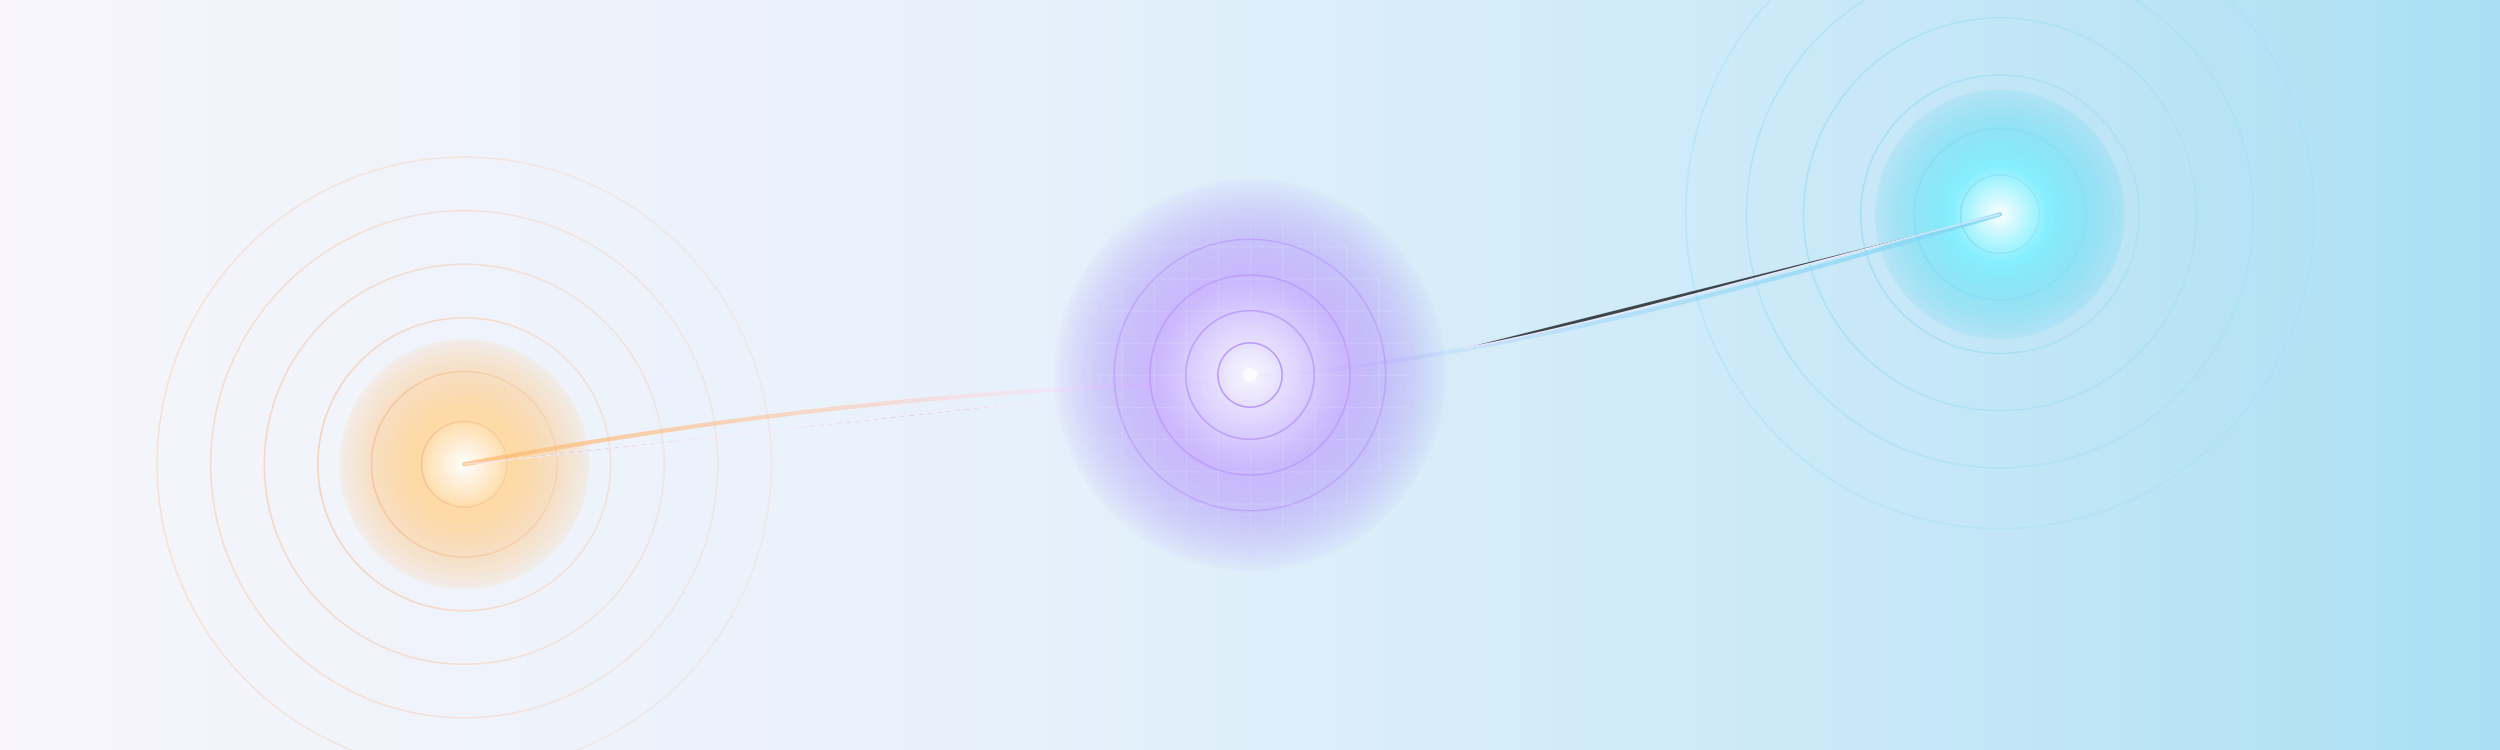
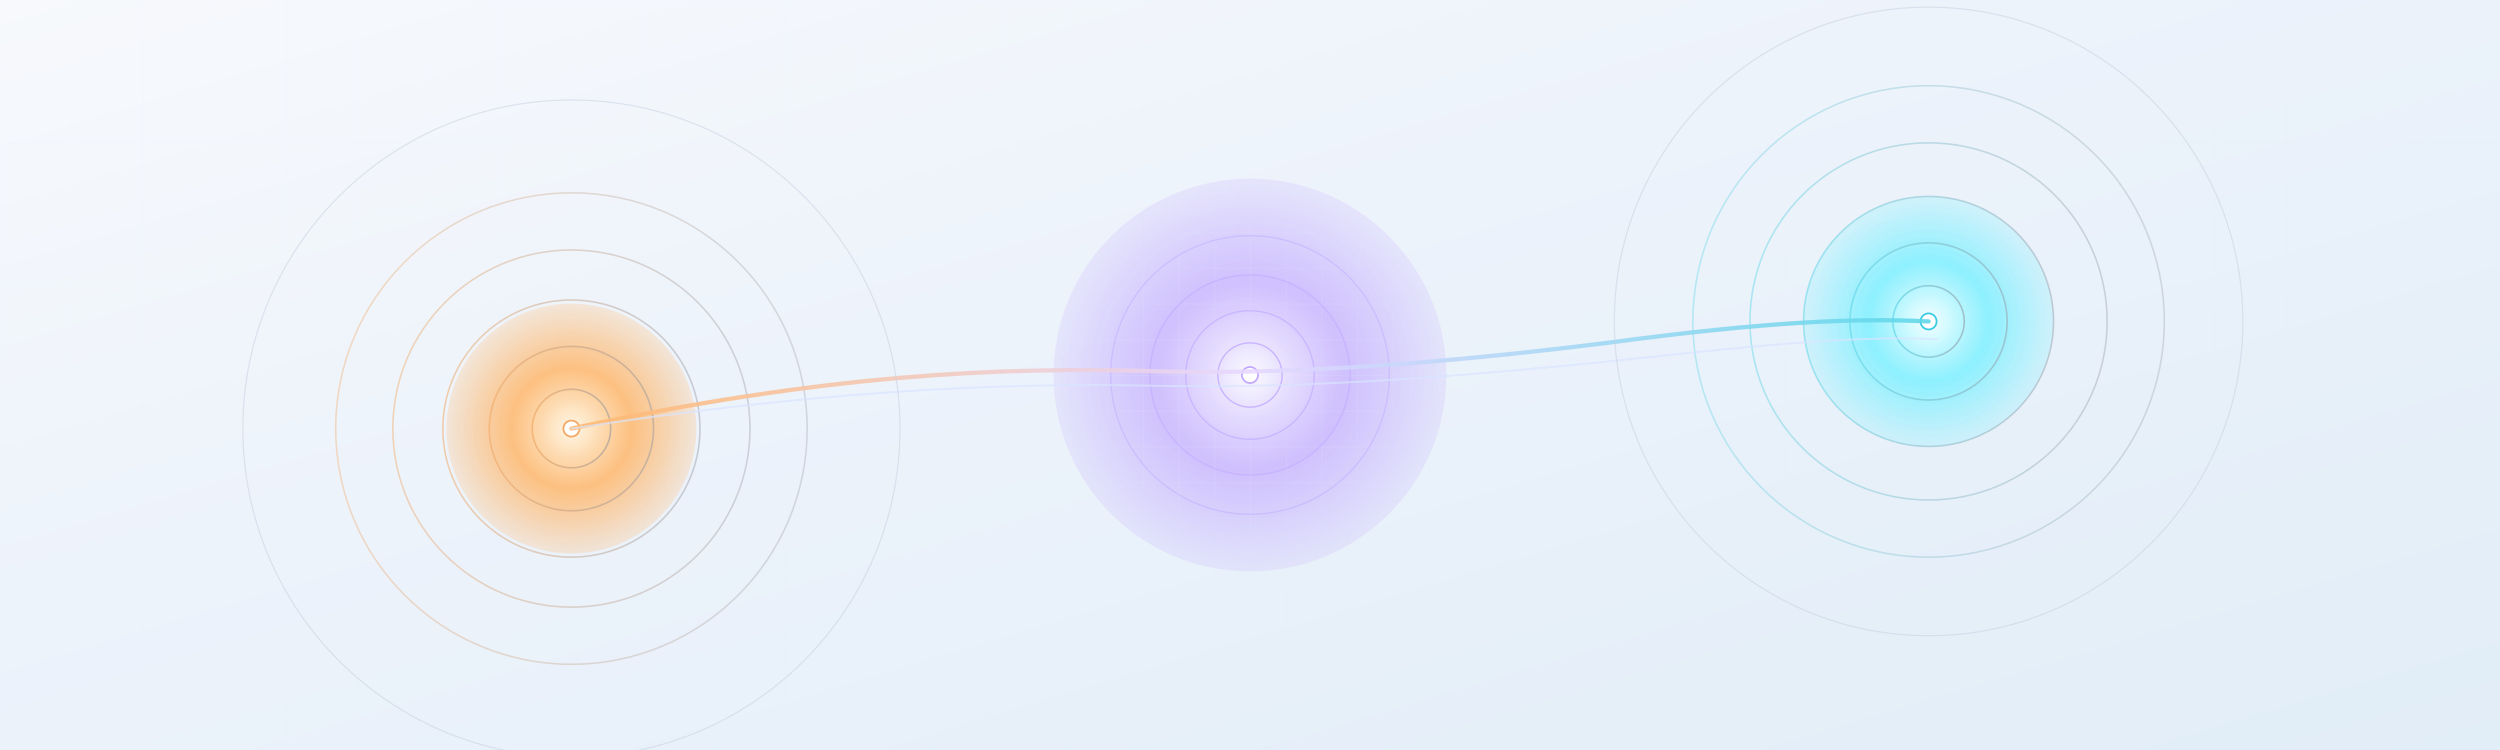
<svg xmlns="http://www.w3.org/2000/svg" width="1400" height="420" viewBox="0 0 1400 420">
  <defs>
-     <linearGradient id="bgGrad" x1="0%" y1="0%" x2="100%" y2="0%">
-       <stop offset="0%" stop-color="#f7f5fb" />
-       <stop offset="40%" stop-color="#e7f1fb" />
-       <stop offset="75%" stop-color="#c8e8f7" />
-       <stop offset="100%" stop-color="#a9dff3" />
+     <linearGradient id="bgGrad" x1="0%" y1="0%" x2="100%" y2="100%">
+       <stop offset="0%" stop-color="#f7f9fc" />
+       <stop offset="40%" stop-color="#edf3fb" />
+       <stop offset="100%" stop-color="#e1edf7" />
    </linearGradient>
-     <radialGradient id="warmCore" cx="50%" cy="50%" r="55%">
-       <stop offset="0%" stop-color="#ffffff" stop-opacity="1" />
-       <stop offset="35%" stop-color="#ffd79a" stop-opacity="0.95" />
-       <stop offset="100%" stop-color="#ffb96a" stop-opacity="0" />
+     <pattern id="gridPattern" x="0" y="0" width="40" height="40" patternUnits="userSpaceOnUse">
+       <path d="M40 0 L0 0 0 40" fill="none" stroke="#cfd8ea" stroke-width="0.35" stroke-opacity="0.35" />
+     </pattern>
+     <linearGradient id="warmRingStroke" x1="0%" y1="0%" x2="100%" y2="0%">
+       <stop offset="0%" stop-color="#f2a864" stop-opacity="0.75" />
+       <stop offset="100%" stop-color="#8f939e" stop-opacity="0.6" />
+     </linearGradient>
+     <linearGradient id="coolRingStroke" x1="0%" y1="0%" x2="100%" y2="0%">
+       <stop offset="0%" stop-color="#5bd6e8" stop-opacity="0.75" />
+       <stop offset="100%" stop-color="#8f939e" stop-opacity="0.6" />
+     </linearGradient>
+     <radialGradient id="warmCore" cx="50%" cy="50%" r="60%">
+       <stop offset="0%" stop-color="#fff8e5" stop-opacity="1" />
+       <stop offset="40%" stop-color="#ffb86d" stop-opacity="0.9" />
+       <stop offset="100%" stop-color="#ffb86d" stop-opacity="0" />
    </radialGradient>
-     <radialGradient id="coolCore" cx="50%" cy="50%" r="55%">
-       <stop offset="0%" stop-color="#ffffff" stop-opacity="1" />
-       <stop offset="35%" stop-color="#7ff0ff" stop-opacity="0.95" />
-       <stop offset="100%" stop-color="#42cbe8" stop-opacity="0" />
+     <radialGradient id="coolCore" cx="50%" cy="50%" r="60%">
+       <stop offset="0%" stop-color="#f7ffff" stop-opacity="1" />
+       <stop offset="40%" stop-color="#7ff0ff" stop-opacity="0.9" />
+       <stop offset="100%" stop-color="#7ff0ff" stop-opacity="0" />
    </radialGradient>
    <radialGradient id="overlapField" cx="50%" cy="50%" r="60%">
-       <stop offset="0%" stop-color="#fdfbff" stop-opacity="0.9" />
-       <stop offset="40%" stop-color="#c29dff" stop-opacity="0.75" />
-       <stop offset="85%" stop-color="#8159f0" stop-opacity="0.0" />
-       <stop offset="100%" stop-color="#8159f0" stop-opacity="0.0" />
+       <stop offset="0%" stop-color="#fdfbff" stop-opacity="0.95" />
+       <stop offset="40%" stop-color="#c2a8ff" stop-opacity="0.75" />
+       <stop offset="100%" stop-color="#c2a8ff" stop-opacity="0" />
    </radialGradient>
-     <pattern id="overlapGrid" x="0" y="0" width="18" height="18" patternUnits="userSpaceOnUse">
-       <path d="M18 0 L0 0 0 18" fill="none" stroke="#d9e4ff" stroke-width="0.5" stroke-opacity="0.75" />
+     <pattern id="overlapGrid" x="0" y="0" width="20" height="20" patternUnits="userSpaceOnUse">
+       <path d="M20 0 L0 0 0 20" fill="none" stroke="#dde4ff" stroke-width="0.4" stroke-opacity="0.7" />
    </pattern>
-     <linearGradient id="warmRing" x1="0%" y1="0%" x2="100%" y2="0%">
-       <stop offset="0%" stop-color="#f6b17a" stop-opacity="0.7" />
-       <stop offset="100%" stop-color="#f6b17a" stop-opacity="0.35" />
-     </linearGradient>
-     <linearGradient id="coolRing" x1="0%" y1="0%" x2="100%" y2="0%">
-       <stop offset="0%" stop-color="#7fd6f3" stop-opacity="0.7" />
-       <stop offset="100%" stop-color="#7fd6f3" stop-opacity="0.35" />
-     </linearGradient>
-     <linearGradient id="pathGrad" x1="0%" y1="0%" x2="100%" y2="0%">
-       <stop offset="0%" stop-color="#ffb96a" stop-opacity="0.8" />
-       <stop offset="40%" stop-color="#f2e6ff" stop-opacity="0.9" />
-       <stop offset="100%" stop-color="#7fd6f3" stop-opacity="0.9" />
+     <linearGradient id="pathStroke" x1="0%" y1="0%" x2="100%" y2="0%">
+       <stop offset="0%" stop-color="#ffb86d" stop-opacity="0.9" />
+       <stop offset="50%" stop-color="#e6d7ff" stop-opacity="0.9" />
+       <stop offset="100%" stop-color="#5bd6e8" stop-opacity="0.9" />
    </linearGradient>
  </defs>
  <rect x="0" y="0" width="1400" height="420" fill="url(#bgGrad)" />
-   <circle cx="260" cy="260" r="70" fill="url(#warmCore)" opacity="0.95" />
-   <circle cx="1120" cy="120" r="70" fill="url(#coolCore)" opacity="0.95" />
-   <path d="     M 260 260     C 420 230 540 220 650 215     C 780 210 920 180 1120 120" fill="none" stroke="url(#pathGrad)" stroke-width="2.4" stroke-linecap="round" opacity="0.95" />
-   <g fill="none" stroke="url(#warmRing)" stroke-width="0.9">
-     <circle cx="260" cy="260" r="24" opacity="0.9" />
-     <circle cx="260" cy="260" r="52" opacity="0.8" />
-     <circle cx="260" cy="260" r="82" opacity="0.7" />
-     <circle cx="260" cy="260" r="112" opacity="0.6" />
-     <circle cx="260" cy="260" r="142" opacity="0.5" />
-     <circle cx="260" cy="260" r="172" opacity="0.4" />
+   <rect x="0" y="0" width="1400" height="420" fill="url(#gridPattern)" opacity="0.23" />
+   <g id="human-field" transform="translate(320,240)">
+     <circle cx="0" cy="0" r="70" fill="url(#warmCore)" opacity="0.95" />
+     <g fill="none" stroke="url(#warmRingStroke)" stroke-width="0.9">
+       <circle cx="0" cy="0" r="22" opacity="0.9" />
+       <circle cx="0" cy="0" r="46" opacity="0.8" />
+       <circle cx="0" cy="0" r="72" opacity="0.7" />
+       <circle cx="0" cy="0" r="100" opacity="0.6" />
+       <circle cx="0" cy="0" r="132" opacity="0.5" />
+     </g>
+     <circle cx="0" cy="0" r="4.5" fill="#ffffff" stroke="#f2a864" stroke-width="1" />
  </g>
-   <g fill="none" stroke="url(#coolRing)" stroke-width="0.9">
-     <circle cx="1120" cy="120" r="22" opacity="0.9" />
-     <circle cx="1120" cy="120" r="48" opacity="0.8" />
-     <circle cx="1120" cy="120" r="78" opacity="0.7" />
-     <circle cx="1120" cy="120" r="110" opacity="0.6" />
-     <circle cx="1120" cy="120" r="142" opacity="0.5" />
-     <circle cx="1120" cy="120" r="176" opacity="0.4" />
+   <g id="ai-field" transform="translate(1080,180)">
+     <circle cx="0" cy="0" r="70" fill="url(#coolCore)" opacity="0.95" />
+     <g fill="none" stroke="url(#coolRingStroke)" stroke-width="0.9">
+       <circle cx="0" cy="0" r="20" opacity="0.9" />
+       <circle cx="0" cy="0" r="44" opacity="0.8" />
+       <circle cx="0" cy="0" r="70" opacity="0.7" />
+       <circle cx="0" cy="0" r="100" opacity="0.6" />
+       <circle cx="0" cy="0" r="132" opacity="0.5" />
+     </g>
+     <circle cx="0" cy="0" r="4.5" fill="#ffffff" stroke="#3acbe4" stroke-width="1" />
  </g>
-   <g transform="translate(700,210)">
+   <g id="overlap" transform="translate(700,210)">
    <circle cx="0" cy="0" r="110" fill="url(#overlapField)" opacity="0.9" />
-     <circle cx="0" cy="0" r="90" fill="url(#overlapGrid)" opacity="0.7" />
-     <g fill="none" stroke="#b48cff" stroke-width="0.9" opacity="0.85">
+     <circle cx="0" cy="0" r="88" fill="url(#overlapGrid)" opacity="0.7" />
+     <g fill="none" stroke="#bfa9ff" stroke-width="0.8" opacity="0.8">
      <circle cx="0" cy="0" r="18" />
      <circle cx="0" cy="0" r="36" opacity="0.8" />
      <circle cx="0" cy="0" r="56" opacity="0.7" />
-       <circle cx="0" cy="0" r="76" opacity="0.6" />
+       <circle cx="0" cy="0" r="78" opacity="0.6" />
    </g>
-     <circle cx="0" cy="0" r="4" fill="#fdfbff" opacity="0.98" />
+     <circle cx="0" cy="0" r="4.5" fill="#ffffff" stroke="#c2a8ff" stroke-width="1" />
  </g>
-   <g stroke="#f6eaff" stroke-width="0.8" opacity="0.7">
-     <path d="M 260 260 C 360 250 480 235 580 225" />
-     <path d="M 1120 120 C 1000 150 900 180 820 195" />
+   <path d="     M 320 240     C 460 210 560 205 650 208     C 730 210 820 202 900 192     C 990 180 1040 178 1080 180" fill="none" stroke="url(#pathStroke)" stroke-width="2.4" stroke-linecap="round" opacity="0.97" />
+   <path d="     M 320 240     C 450 220 555 214 645 216     C 735 218 825 210 905 202     C 995 192 1045 188 1085 190" fill="none" stroke="#d9e4ff" stroke-width="1.1" stroke-linecap="round" opacity="0.7" />
+   <g fill="none" stroke="#c5cedf" stroke-width="0.7" opacity="0.5">
+     <circle cx="320" cy="240" r="184" />
+     <circle cx="1080" cy="180" r="176" />
  </g>
</svg>
